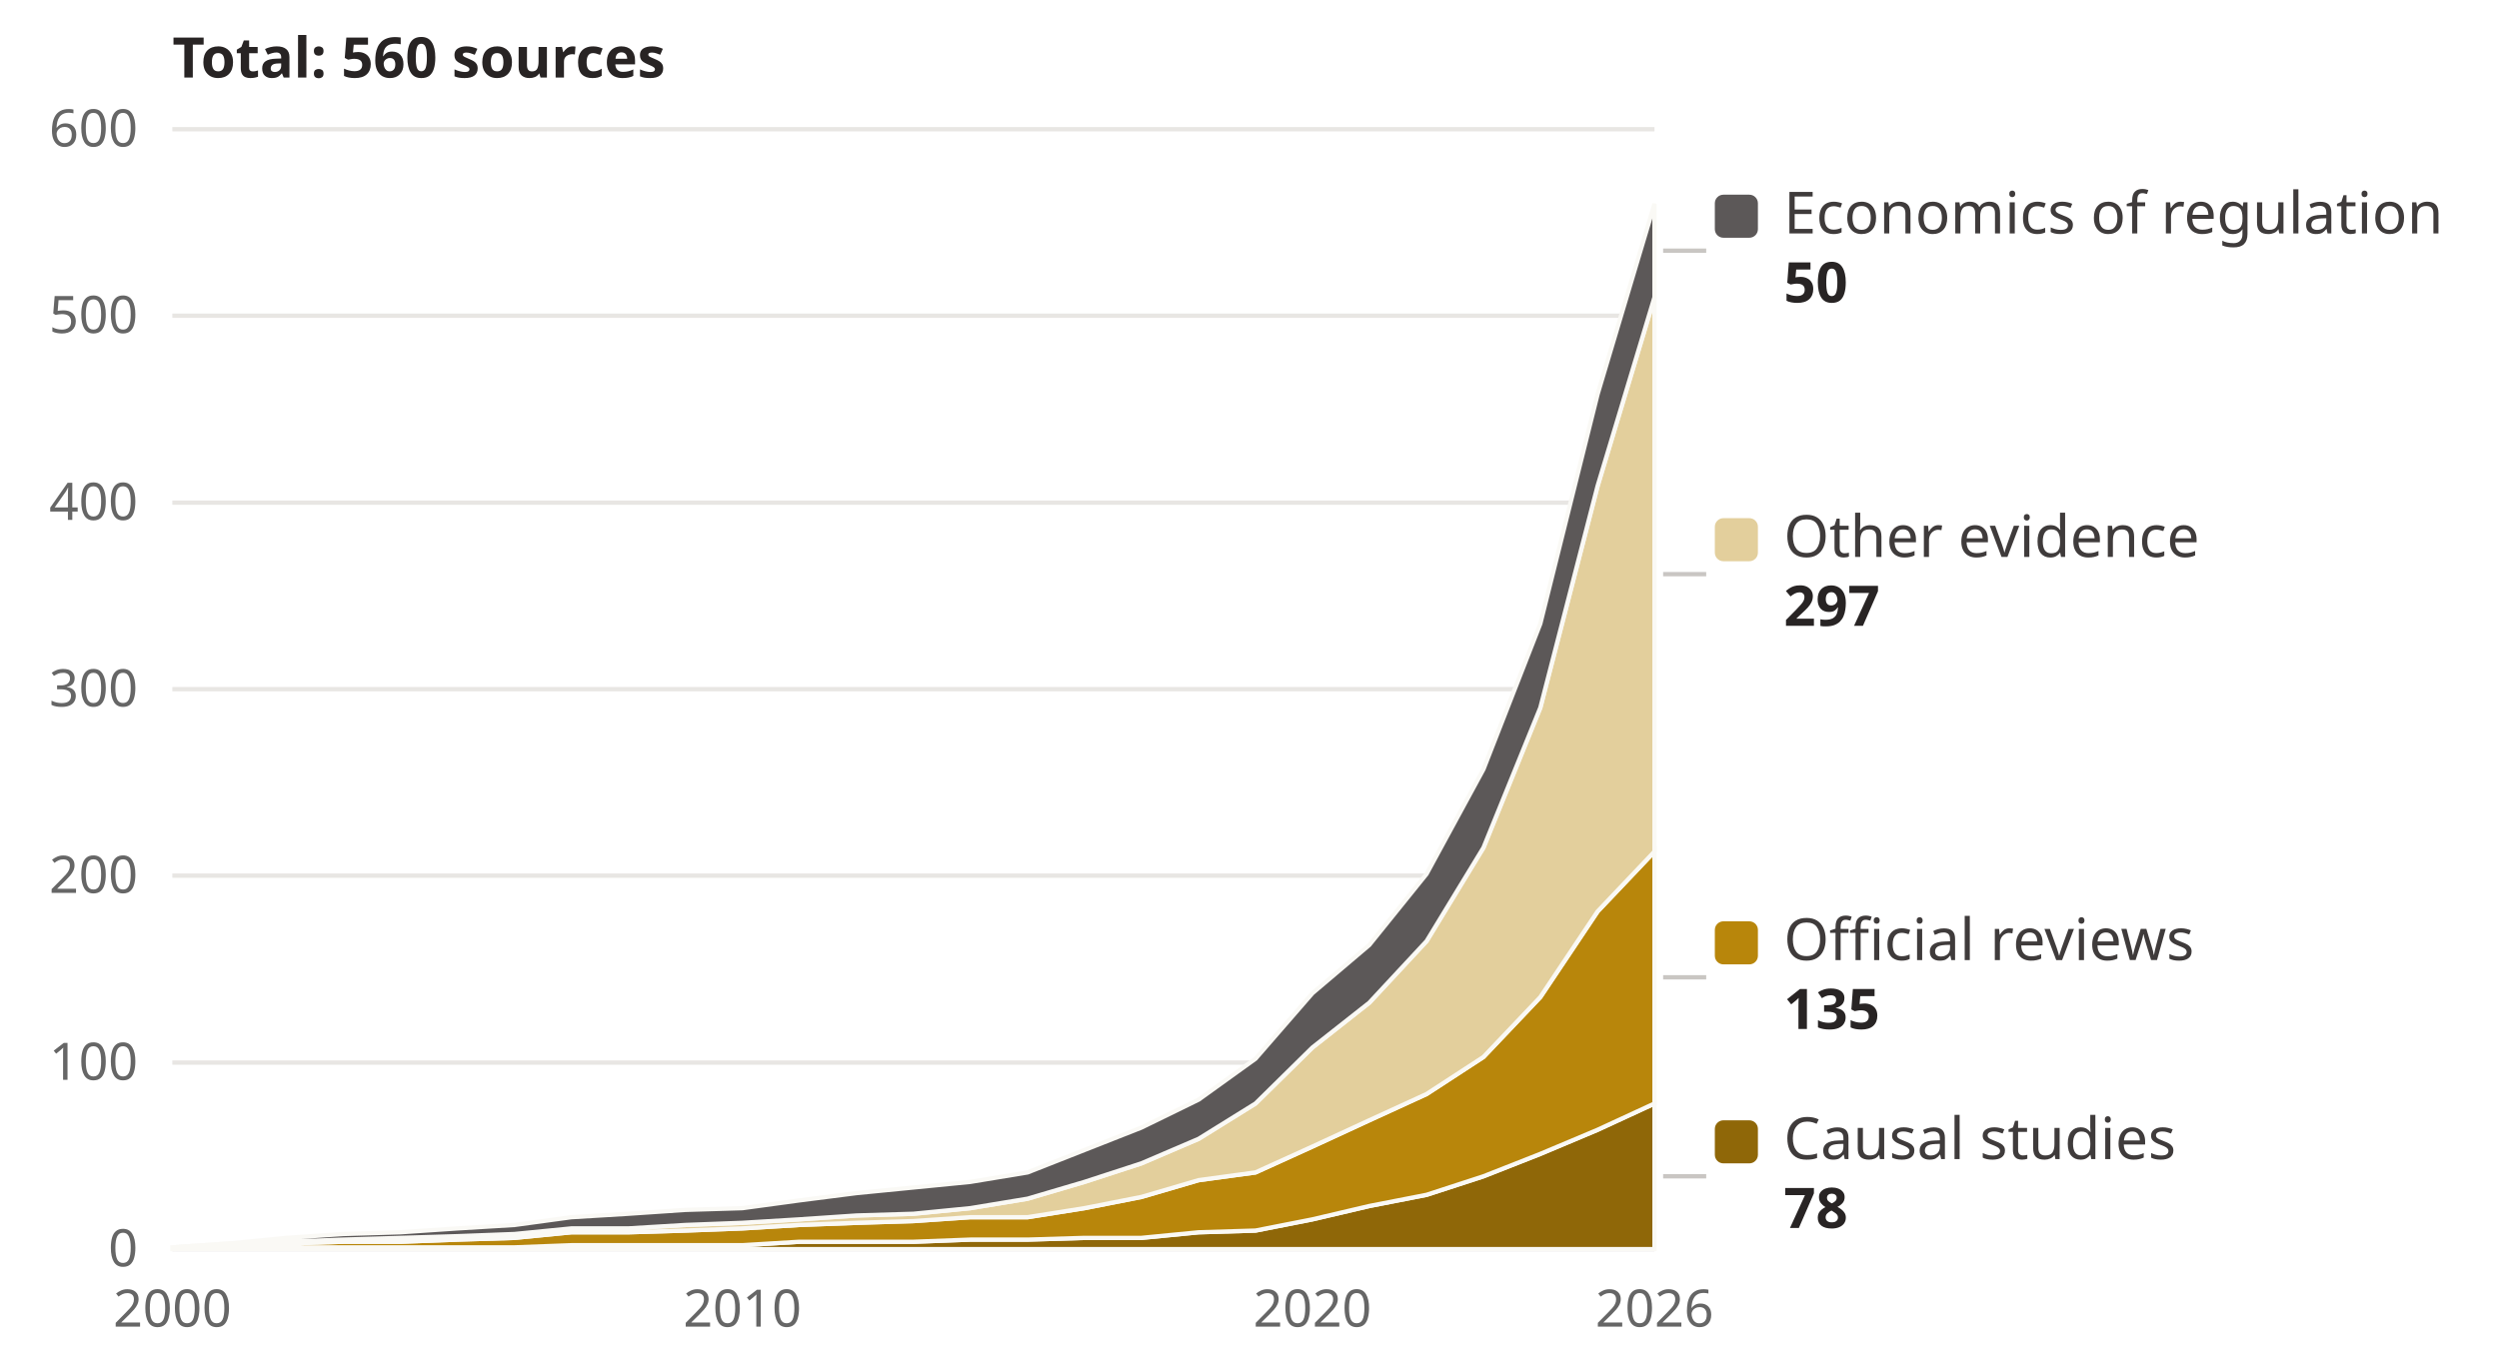
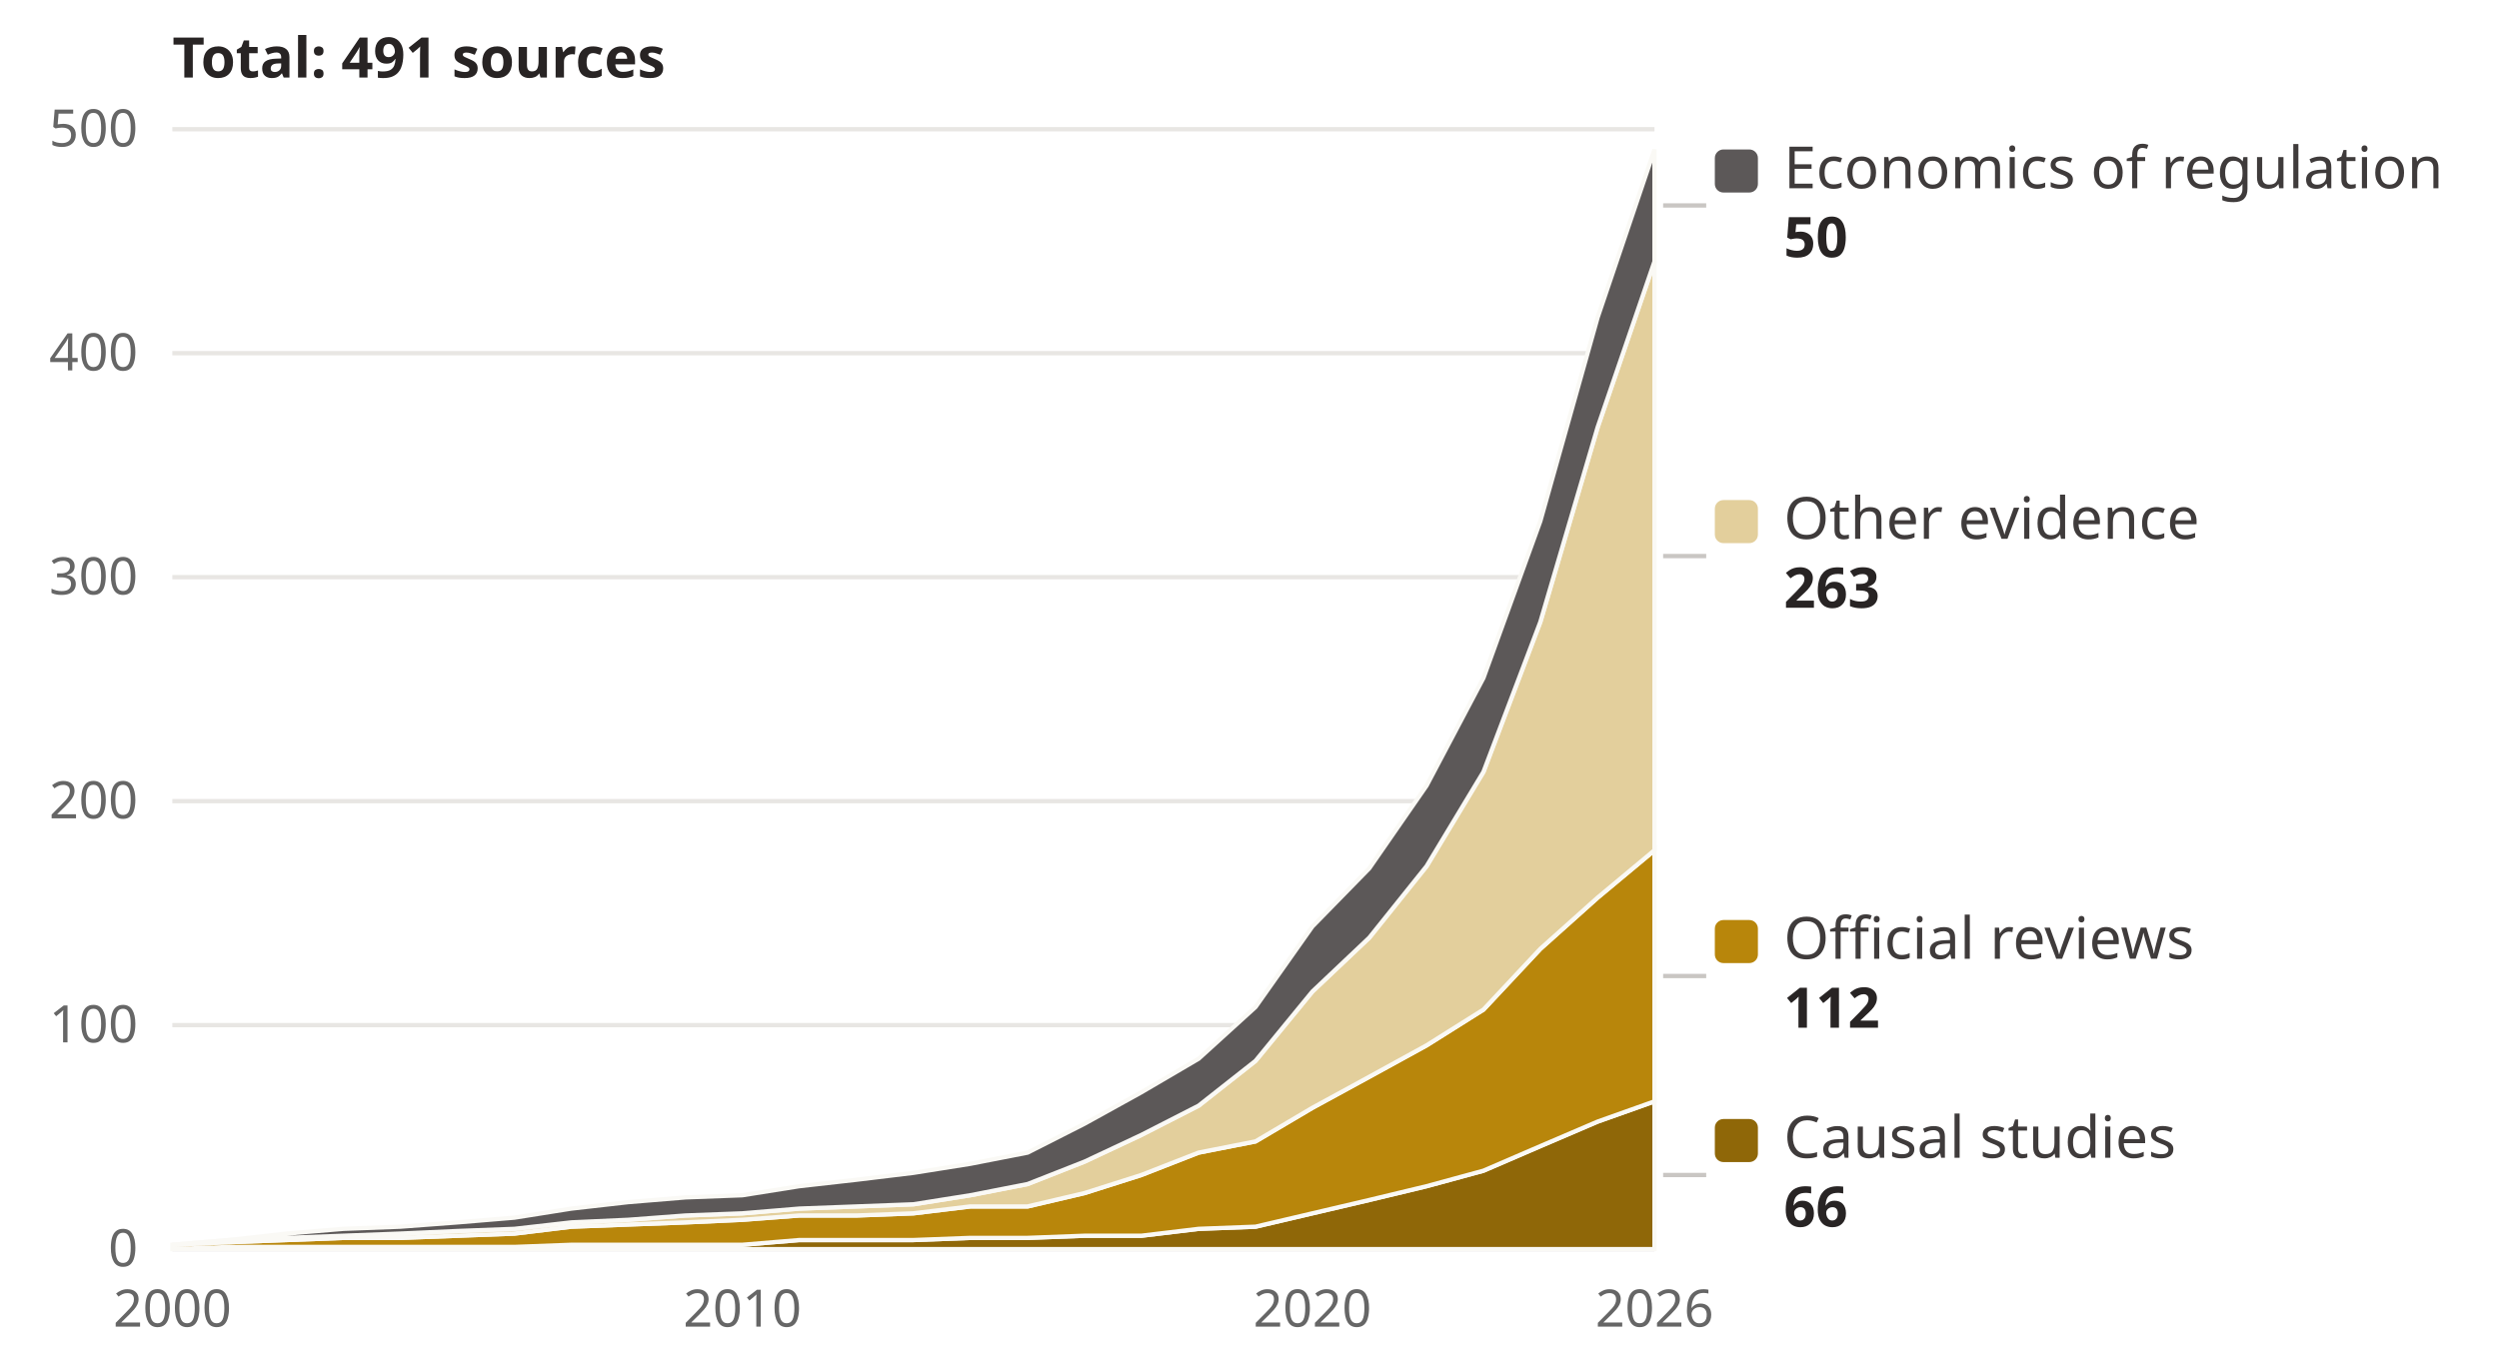
- <svg viewBox="0 0 580 318" width="100%" role="img" aria-label="Cumulative number of sources in the evidence library by type of study, 2000 to 2026: Causal studies 78; Official reviews 135; Other evidence 297; Economics of regulation 50">
+ <svg viewBox="0 0 580 318" width="100%" role="img" aria-label="Cumulative number of sources in the evidence library by type of study, 2000 to 2026: Causal studies 66; Official reviews 112; Other evidence 263; Economics of regulation 50">
  <line x1="40" x2="384" y1="290.0" y2="290.0" stroke="#C9C6C3" />
  <text x="32.0" y="294.0" text-anchor="end" font-family="DM Sans, sans-serif" font-size="12" fill="#666666">0</text>
-   <line x1="40" x2="384" y1="246.7" y2="246.7" stroke="#E8E6E3" />
-   <text x="32.0" y="250.7" text-anchor="end" font-family="DM Sans, sans-serif" font-size="12" fill="#666666">100</text>
-   <line x1="40" x2="384" y1="203.3" y2="203.3" stroke="#E8E6E3" />
-   <text x="32.0" y="207.3" text-anchor="end" font-family="DM Sans, sans-serif" font-size="12" fill="#666666">200</text>
-   <line x1="40" x2="384" y1="160.0" y2="160.0" stroke="#E8E6E3" />
-   <text x="32.0" y="164.0" text-anchor="end" font-family="DM Sans, sans-serif" font-size="12" fill="#666666">300</text>
-   <line x1="40" x2="384" y1="116.7" y2="116.7" stroke="#E8E6E3" />
-   <text x="32.0" y="120.7" text-anchor="end" font-family="DM Sans, sans-serif" font-size="12" fill="#666666">400</text>
-   <line x1="40" x2="384" y1="73.3" y2="73.3" stroke="#E8E6E3" />
-   <text x="32.0" y="77.3" text-anchor="end" font-family="DM Sans, sans-serif" font-size="12" fill="#666666">500</text>
+   <line x1="40" x2="384" y1="238.0" y2="238.0" stroke="#E8E6E3" />
+   <text x="32.0" y="242.0" text-anchor="end" font-family="DM Sans, sans-serif" font-size="12" fill="#666666">100</text>
+   <line x1="40" x2="384" y1="186.0" y2="186.0" stroke="#E8E6E3" />
+   <text x="32.0" y="190.0" text-anchor="end" font-family="DM Sans, sans-serif" font-size="12" fill="#666666">200</text>
+   <line x1="40" x2="384" y1="134.0" y2="134.0" stroke="#E8E6E3" />
+   <text x="32.0" y="138.0" text-anchor="end" font-family="DM Sans, sans-serif" font-size="12" fill="#666666">300</text>
+   <line x1="40" x2="384" y1="82.0" y2="82.0" stroke="#E8E6E3" />
+   <text x="32.0" y="86.0" text-anchor="end" font-family="DM Sans, sans-serif" font-size="12" fill="#666666">400</text>
  <line x1="40" x2="384" y1="30.0" y2="30.0" stroke="#E8E6E3" />
-   <text x="32.0" y="34.0" text-anchor="end" font-family="DM Sans, sans-serif" font-size="12" fill="#666666">600</text>
+   <text x="32.0" y="34.0" text-anchor="end" font-family="DM Sans, sans-serif" font-size="12" fill="#666666">500</text>
  <text x="40.0" y="308.0" text-anchor="middle" font-family="DM Sans, sans-serif" font-size="12" fill="#666666">2000</text>
  <text x="172.3" y="308.0" text-anchor="middle" font-family="DM Sans, sans-serif" font-size="12" fill="#666666">2010</text>
  <text x="304.6" y="308.0" text-anchor="middle" font-family="DM Sans, sans-serif" font-size="12" fill="#666666">2020</text>
  <text x="384.0" y="308.0" text-anchor="middle" font-family="DM Sans, sans-serif" font-size="12" fill="#666666">2026</text>
-   <polygon points="40.0,290.0 53.2,289.6 66.5,289.6 79.7,289.6 92.9,289.6 106.2,289.6 119.4,289.6 132.6,289.1 145.8,289.1 159.1,289.1 172.3,289.1 185.5,288.3 198.8,288.3 212.0,288.3 225.2,287.8 238.5,287.8 251.7,287.4 264.9,287.4 278.2,286.1 291.4,285.7 304.6,283.1 317.8,280.0 331.1,277.4 344.3,273.1 357.5,267.9 370.8,262.3 384.0,256.2 384.0,290.0 370.8,290.0 357.5,290.0 344.3,290.0 331.1,290.0 317.8,290.0 304.6,290.0 291.4,290.0 278.2,290.0 264.9,290.0 251.7,290.0 238.5,290.0 225.2,290.0 212.0,290.0 198.8,290.0 185.5,290.0 172.3,290.0 159.1,290.0 145.8,290.0 132.6,290.0 119.4,290.0 106.2,290.0 92.9,290.0 79.7,290.0 66.5,290.0 53.2,290.0 40.0,290.0" fill="#8F6708" stroke="#FAF9F5" stroke-width="1" />
-   <polygon points="40.0,289.6 53.2,289.1 66.5,288.7 79.7,288.3 92.9,288.3 106.2,287.8 119.4,287.4 132.6,286.1 145.8,286.1 159.1,285.7 172.3,285.2 185.5,284.4 198.8,283.9 212.0,283.5 225.2,282.6 238.5,282.6 251.7,280.5 264.9,277.9 278.2,274.0 291.4,272.2 304.6,266.2 317.8,260.1 331.1,254.0 344.3,245.4 357.5,231.5 370.8,211.6 384.0,197.7 384.0,256.2 370.8,262.3 357.5,267.9 344.3,273.1 331.1,277.4 317.8,280.0 304.6,283.1 291.4,285.7 278.2,286.1 264.9,287.4 251.7,287.4 238.5,287.8 225.2,287.8 212.0,288.3 198.8,288.3 185.5,288.3 172.3,289.1 159.1,289.1 145.8,289.1 132.6,289.1 119.4,289.6 106.2,289.6 92.9,289.6 79.7,289.6 66.5,289.6 53.2,289.6 40.0,290.0" fill="#B8860B" stroke="#FAF9F5" stroke-width="1" />
-   <polygon points="40.0,289.6 53.2,288.7 66.5,288.3 79.7,287.8 92.9,287.4 106.2,287.0 119.4,286.5 132.6,285.2 145.8,285.2 159.1,284.4 172.3,283.9 185.5,283.1 198.8,282.2 212.0,281.8 225.2,280.5 238.5,278.3 251.7,274.4 264.9,270.1 278.2,264.4 291.4,256.2 304.6,243.2 317.8,232.8 331.1,218.5 344.3,196.8 357.5,164.3 370.8,112.8 384.0,69.0 384.0,197.7 370.8,211.6 357.5,231.5 344.3,245.4 331.1,254.0 317.8,260.1 304.6,266.2 291.4,272.2 278.2,274.0 264.9,277.9 251.7,280.5 238.5,282.6 225.2,282.6 212.0,283.5 198.8,283.9 185.5,284.4 172.3,285.2 159.1,285.7 145.8,286.1 132.6,286.1 119.4,287.4 106.2,287.8 92.9,288.3 79.7,288.3 66.5,288.7 53.2,289.1 40.0,289.6" fill="#E3CF9C" stroke="#FAF9F5" stroke-width="1" />
-   <polygon points="40.0,289.6 53.2,288.7 66.5,287.4 79.7,286.5 92.9,286.1 106.2,285.2 119.4,284.4 132.6,282.6 145.8,281.8 159.1,280.9 172.3,280.5 185.5,278.7 198.8,277.0 212.0,275.7 225.2,274.4 238.5,272.2 251.7,267.0 264.9,261.8 278.2,255.3 291.4,245.8 304.6,230.6 317.8,219.4 331.1,202.9 344.3,178.6 357.5,144.8 370.8,91.5 384.0,47.3 384.0,69.0 370.8,112.8 357.5,164.3 344.3,196.8 331.1,218.5 317.8,232.8 304.6,243.2 291.4,256.2 278.2,264.4 264.9,270.1 251.7,274.4 238.5,278.3 225.2,280.5 212.0,281.8 198.8,282.2 185.5,283.1 172.3,283.9 159.1,284.4 145.8,285.2 132.6,285.2 119.4,286.5 106.2,287.0 92.9,287.4 79.7,287.8 66.5,288.3 53.2,288.7 40.0,289.6" fill="#5C5858" stroke="#FAF9F5" stroke-width="1" />
-   <line x1="386" x2="396" y1="273.1" y2="273.1" stroke="#C9C6C3" />
-   <rect x="398" y="260.1" width="10" height="10" rx="2" fill="#8F6708" />
-   <text x="414.0" y="269.1" text-anchor="start" font-family="DM Sans, sans-serif" font-size="13.5" fill="#3F3B3B">Causal studies</text>
-   <text x="414.0" y="285.1" text-anchor="start" font-family="DM Sans, sans-serif" font-size="13" fill="#282424" font-weight="600">78</text>
-   <line x1="386" x2="396" y1="226.9" y2="226.9" stroke="#C9C6C3" />
-   <rect x="398" y="213.9" width="10" height="10" rx="2" fill="#B8860B" />
-   <text x="414.0" y="222.9" text-anchor="start" font-family="DM Sans, sans-serif" font-size="13.5" fill="#3F3B3B">Official reviews</text>
-   <text x="414.0" y="238.9" text-anchor="start" font-family="DM Sans, sans-serif" font-size="13" fill="#282424" font-weight="600">135</text>
-   <line x1="386" x2="396" y1="133.3" y2="133.3" stroke="#C9C6C3" />
-   <rect x="398" y="120.3" width="10" height="10" rx="2" fill="#E3CF9C" />
-   <text x="414.0" y="129.3" text-anchor="start" font-family="DM Sans, sans-serif" font-size="13.5" fill="#3F3B3B">Other evidence</text>
-   <text x="414.0" y="145.3" text-anchor="start" font-family="DM Sans, sans-serif" font-size="13" fill="#282424" font-weight="600">297</text>
-   <line x1="386" x2="396" y1="58.2" y2="58.2" stroke="#C9C6C3" />
-   <rect x="398" y="45.2" width="10" height="10" rx="2" fill="#5C5858" />
-   <text x="414.0" y="54.2" text-anchor="start" font-family="DM Sans, sans-serif" font-size="13.5" fill="#3F3B3B">Economics of regulation</text>
-   <text x="414.0" y="70.2" text-anchor="start" font-family="DM Sans, sans-serif" font-size="13" fill="#282424" font-weight="600">50</text>
-   <text x="40.0" y="18.0" text-anchor="start" font-family="DM Sans, sans-serif" font-size="13" fill="#282424" font-weight="600">Total: 560 sources</text>
+   <polygon points="40.0,290.0 53.2,289.5 66.5,289.5 79.7,289.5 92.9,289.5 106.2,289.5 119.4,289.5 132.6,289.0 145.8,289.0 159.1,289.0 172.3,289.0 185.5,287.9 198.8,287.9 212.0,287.9 225.2,287.4 238.5,287.4 251.7,286.9 264.9,286.9 278.2,285.3 291.4,284.8 304.6,281.7 317.8,278.6 331.1,275.4 344.3,271.8 357.5,266.1 370.8,260.4 384.0,255.7 384.0,290.0 370.8,290.0 357.5,290.0 344.3,290.0 331.1,290.0 317.8,290.0 304.6,290.0 291.4,290.0 278.2,290.0 264.9,290.0 251.7,290.0 238.5,290.0 225.2,290.0 212.0,290.0 198.8,290.0 185.5,290.0 172.3,290.0 159.1,290.0 145.8,290.0 132.6,290.0 119.4,290.0 106.2,290.0 92.9,290.0 79.7,290.0 66.5,290.0 53.2,290.0 40.0,290.0" fill="#8F6708" stroke="#FAF9F5" stroke-width="1" />
+   <polygon points="40.0,289.0 53.2,288.4 66.5,287.9 79.7,287.4 92.9,287.4 106.2,286.9 119.4,286.4 132.6,284.8 145.8,284.3 159.1,283.8 172.3,283.2 185.5,282.2 198.8,282.2 212.0,281.7 225.2,280.1 238.5,280.1 251.7,277.0 264.9,272.8 278.2,267.6 291.4,265.0 304.6,257.2 317.8,250.0 331.1,242.7 344.3,234.4 357.5,220.3 370.8,208.4 384.0,197.4 384.0,255.7 370.8,260.4 357.5,266.1 344.3,271.8 331.1,275.4 317.8,278.6 304.6,281.7 291.4,284.8 278.2,285.3 264.9,286.9 251.7,286.9 238.5,287.4 225.2,287.4 212.0,287.9 198.8,287.9 185.5,287.9 172.3,289.0 159.1,289.0 145.8,289.0 132.6,289.0 119.4,289.5 106.2,289.5 92.9,289.5 79.7,289.5 66.5,289.5 53.2,289.5 40.0,290.0" fill="#B8860B" stroke="#FAF9F5" stroke-width="1" />
+   <polygon points="40.0,289.0 53.2,287.9 66.5,287.4 79.7,286.9 92.9,286.4 106.2,285.8 119.4,285.3 132.6,283.8 145.8,283.2 159.1,282.2 172.3,281.7 185.5,280.6 198.8,280.1 212.0,279.6 225.2,277.5 238.5,274.9 251.7,269.7 264.9,263.5 278.2,256.7 291.4,246.3 304.6,230.2 317.8,217.7 331.1,201.1 344.3,179.2 357.5,144.4 370.8,99.2 384.0,60.7 384.0,197.4 370.8,208.4 357.5,220.3 344.3,234.4 331.1,242.7 317.8,250.0 304.6,257.2 291.4,265.0 278.2,267.6 264.9,272.8 251.7,277.0 238.5,280.1 225.2,280.1 212.0,281.7 198.8,282.2 185.5,282.2 172.3,283.2 159.1,283.8 145.8,284.3 132.6,284.8 119.4,286.4 106.2,286.9 92.9,287.4 79.7,287.4 66.5,287.9 53.2,288.4 40.0,289.0" fill="#E3CF9C" stroke="#FAF9F5" stroke-width="1" />
+   <polygon points="40.0,289.0 53.2,287.9 66.5,286.4 79.7,285.3 92.9,284.8 106.2,283.8 119.4,282.7 132.6,280.6 145.8,279.1 159.1,278.0 172.3,277.5 185.5,275.4 198.8,273.9 212.0,272.3 225.2,270.2 238.5,267.6 251.7,260.9 264.9,253.6 278.2,245.8 291.4,233.8 304.6,215.1 317.8,201.6 331.1,182.4 344.3,157.4 357.5,121.0 370.8,73.7 384.0,34.7 384.0,60.7 370.8,99.2 357.5,144.4 344.3,179.2 331.1,201.1 317.8,217.7 304.6,230.2 291.4,246.3 278.2,256.7 264.9,263.5 251.7,269.7 238.5,274.9 225.2,277.5 212.0,279.6 198.8,280.1 185.5,280.6 172.3,281.7 159.1,282.2 145.8,283.2 132.6,283.8 119.4,285.3 106.2,285.8 92.9,286.4 79.7,286.9 66.5,287.4 53.2,287.9 40.0,289.0" fill="#5C5858" stroke="#FAF9F5" stroke-width="1" />
+   <line x1="386" x2="396" y1="272.8" y2="272.8" stroke="#C9C6C3" />
+   <rect x="398" y="259.8" width="10" height="10" rx="2" fill="#8F6708" />
+   <text x="414.0" y="268.8" text-anchor="start" font-family="DM Sans, sans-serif" font-size="13.5" fill="#3F3B3B">Causal studies</text>
+   <text x="414.0" y="284.8" text-anchor="start" font-family="DM Sans, sans-serif" font-size="13" fill="#282424" font-weight="600">66</text>
+   <line x1="386" x2="396" y1="226.6" y2="226.6" stroke="#C9C6C3" />
+   <rect x="398" y="213.6" width="10" height="10" rx="2" fill="#B8860B" />
+   <text x="414.0" y="222.6" text-anchor="start" font-family="DM Sans, sans-serif" font-size="13.5" fill="#3F3B3B">Official reviews</text>
+   <text x="414.0" y="238.6" text-anchor="start" font-family="DM Sans, sans-serif" font-size="13" fill="#282424" font-weight="600">112</text>
+   <line x1="386" x2="396" y1="129.1" y2="129.1" stroke="#C9C6C3" />
+   <rect x="398" y="116.1" width="10" height="10" rx="2" fill="#E3CF9C" />
+   <text x="414.0" y="125.1" text-anchor="start" font-family="DM Sans, sans-serif" font-size="13.5" fill="#3F3B3B">Other evidence</text>
+   <text x="414.0" y="141.1" text-anchor="start" font-family="DM Sans, sans-serif" font-size="13" fill="#282424" font-weight="600">263</text>
+   <line x1="386" x2="396" y1="47.7" y2="47.7" stroke="#C9C6C3" />
+   <rect x="398" y="34.7" width="10" height="10" rx="2" fill="#5C5858" />
+   <text x="414.0" y="43.7" text-anchor="start" font-family="DM Sans, sans-serif" font-size="13.5" fill="#3F3B3B">Economics of regulation</text>
+   <text x="414.0" y="59.7" text-anchor="start" font-family="DM Sans, sans-serif" font-size="13" fill="#282424" font-weight="600">50</text>
+   <text x="40.0" y="18.0" text-anchor="start" font-family="DM Sans, sans-serif" font-size="13" fill="#282424" font-weight="600">Total: 491 sources</text>
</svg>
